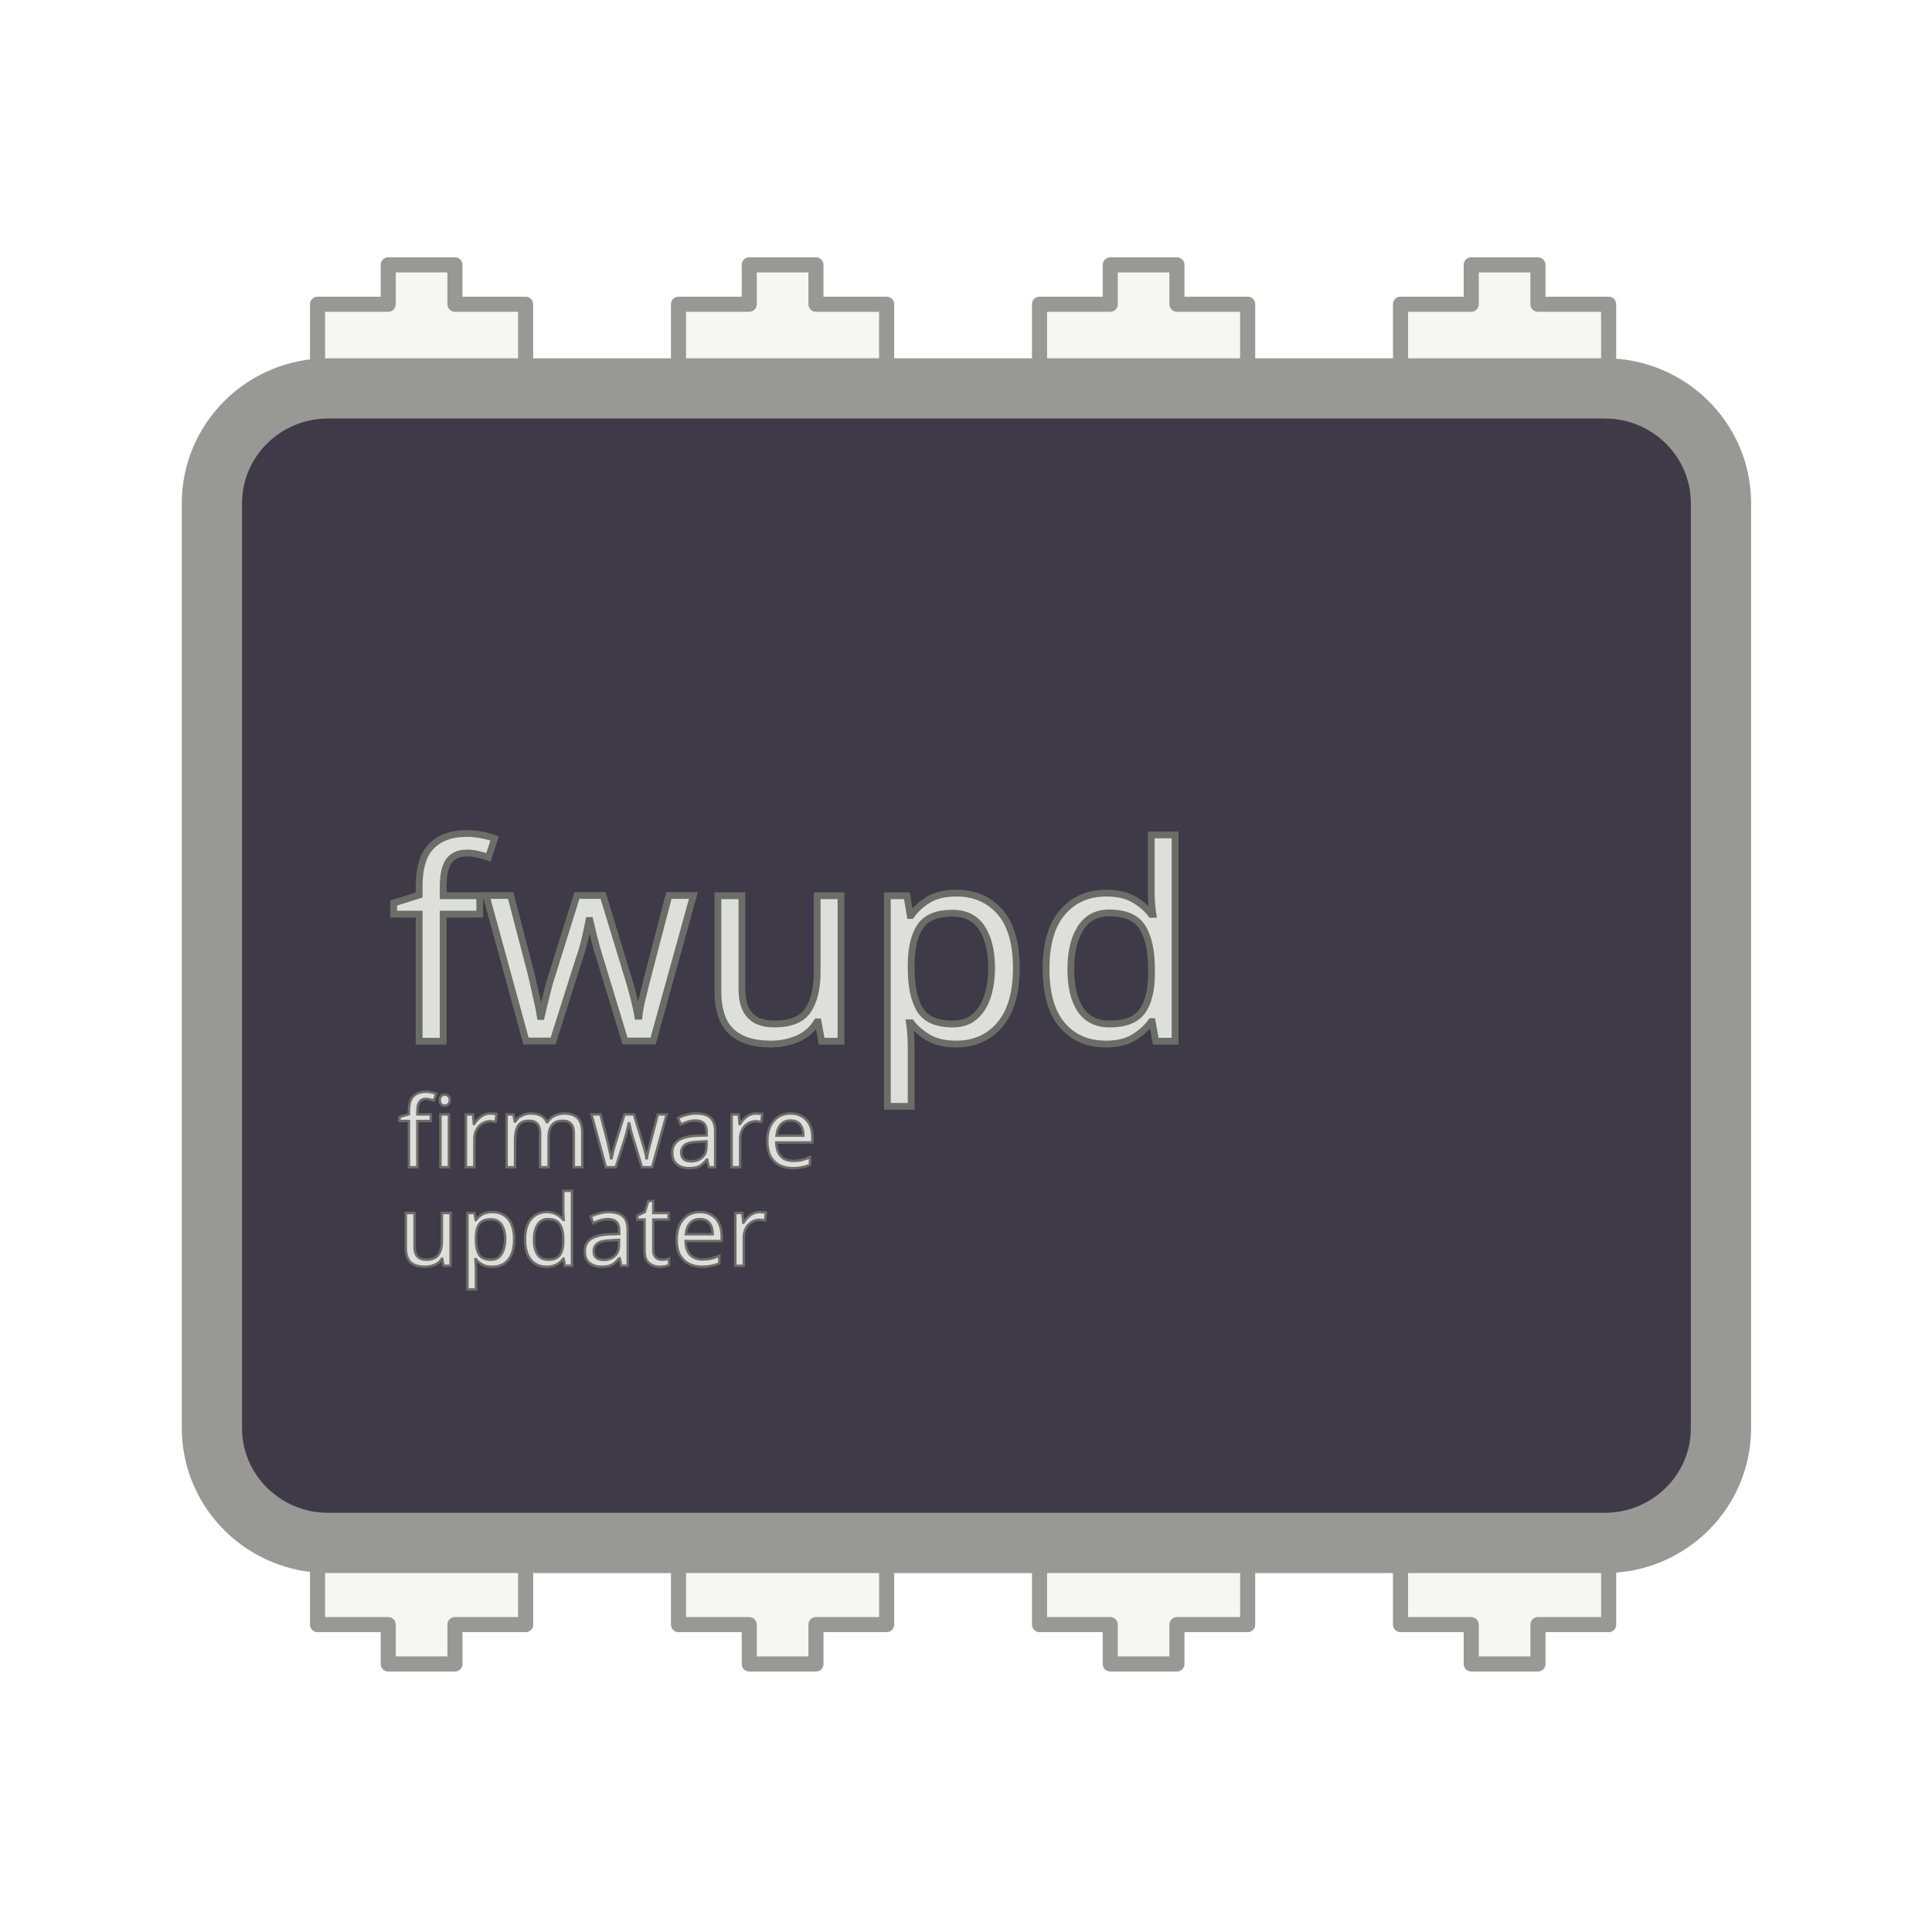
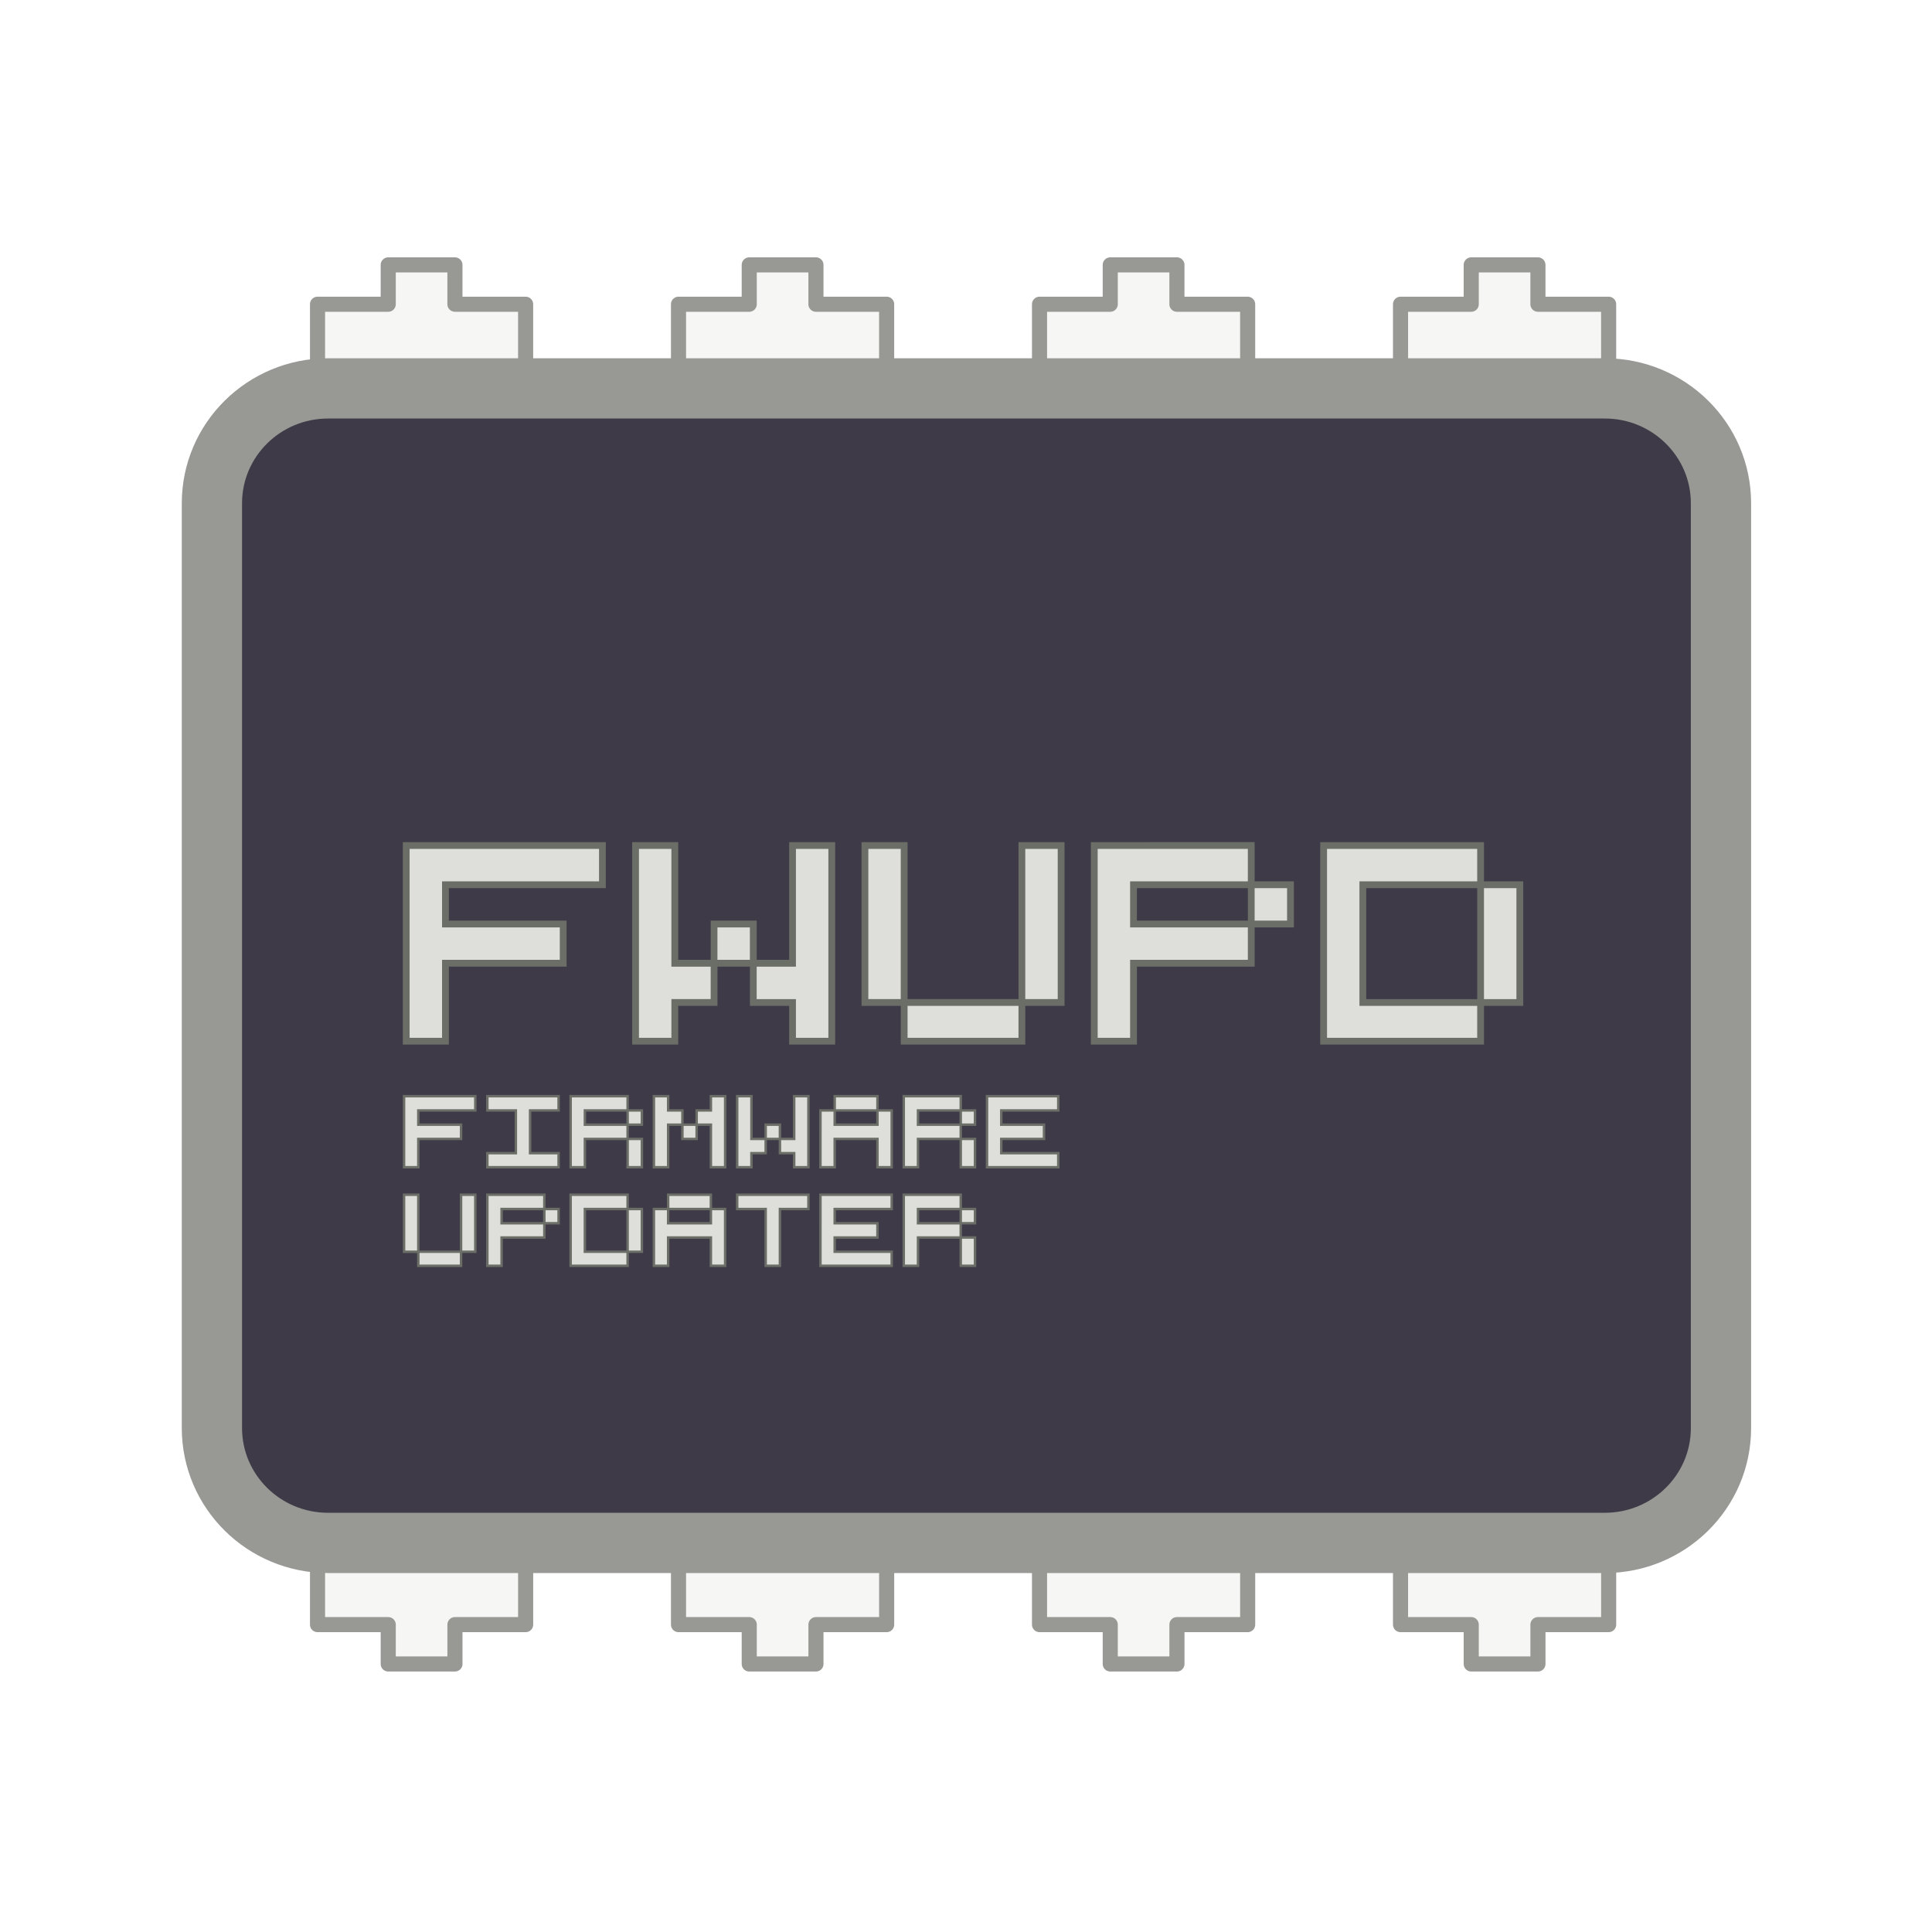
<svg xmlns="http://www.w3.org/2000/svg" xmlns:xlink="http://www.w3.org/1999/xlink" viewBox="0 0 128 128" style="display:inline;enable-background:new" version="1.0" id="svg11300" height="128" width="128">
  <defs id="defs3">
    <linearGradient id="linearGradient1494">
      <stop id="stop1490" offset="0" style="stop-color:#babdb6;stop-opacity:1;" />
      <stop id="stop1492" offset="1" style="stop-color:#babdb6;stop-opacity:0;" />
    </linearGradient>
    <linearGradient gradientUnits="userSpaceOnUse" y2="20" x2="280" y1="172" x1="280" id="linearGradient1496" xlink:href="#linearGradient1494" />
  </defs>
  <path style="color:#000000;overflow:visible;opacity:1;fill:#f6f6f4;fill-opacity:1;stroke:#989994;stroke-width:1;stroke-linecap:butt;stroke-linejoin:round;stroke-miterlimit:4;stroke-dasharray:none;stroke-dashoffset:0;stroke-opacity:1;paint-order:fill markers stroke" d="m 25.721,17.549 v 2.607 h -4.684 v 17.324 h 13.787 V 20.156 h -4.684 v -2.607 z" id="rect4643" />
  <path style="color:#000000;overflow:visible;opacity:1;fill:#f6f6f4;fill-opacity:1;stroke:#989994;stroke-width:1;stroke-linecap:butt;stroke-linejoin:round;stroke-miterlimit:4;stroke-dasharray:none;stroke-dashoffset:0;stroke-opacity:1;paint-order:fill markers stroke" d="M 49.639,17.549 V 20.156 H 44.953 V 37.48 H 58.742 V 20.156 h -4.684 v -2.607 z" id="rect4643-6" />
  <path style="color:#000000;overflow:visible;opacity:1;fill:#f6f6f4;fill-opacity:1;stroke:#989994;stroke-width:1;stroke-linecap:butt;stroke-linejoin:round;stroke-miterlimit:4;stroke-dasharray:none;stroke-dashoffset:0;stroke-opacity:1;paint-order:fill markers stroke" d="M 73.557,17.549 V 20.156 H 68.871 V 37.48 H 82.66 V 20.156 h -4.686 v -2.607 z" id="rect4643-3" />
  <path style="color:#000000;overflow:visible;opacity:1;fill:#f6f6f4;fill-opacity:1;stroke:#989994;stroke-width:1;stroke-linecap:butt;stroke-linejoin:round;stroke-miterlimit:4;stroke-dasharray:none;stroke-dashoffset:0;stroke-opacity:1;paint-order:fill markers stroke" d="M 97.473,17.549 V 20.156 H 92.789 V 37.48 H 106.576 V 20.156 h -4.684 v -2.607 z" id="rect4643-2" />
  <path style="color:#000000;overflow:visible;opacity:1;fill:#f6f6f4;fill-opacity:1;stroke:#989994;stroke-width:1;stroke-linecap:butt;stroke-linejoin:round;stroke-miterlimit:4;stroke-dasharray:none;stroke-dashoffset:0;stroke-opacity:1;paint-order:fill markers stroke" d="m 92.789,90.311 v 17.324 h 4.684 v 2.607 h 4.42 v -2.607 h 4.684 V 90.311 Z" id="rect4643-27" />
  <path style="color:#000000;overflow:visible;opacity:1;fill:#f6f6f4;fill-opacity:1;stroke:#989994;stroke-width:1;stroke-linecap:butt;stroke-linejoin:round;stroke-miterlimit:4;stroke-dasharray:none;stroke-dashoffset:0;stroke-opacity:1;paint-order:fill markers stroke" d="m 68.871,90.311 v 17.324 h 4.686 v 2.607 h 4.418 v -2.607 h 4.686 V 90.311 Z" id="rect4643-6-3" />
  <path style="color:#000000;overflow:visible;opacity:1;fill:#f6f6f4;fill-opacity:1;stroke:#989994;stroke-width:1;stroke-linecap:butt;stroke-linejoin:round;stroke-miterlimit:4;stroke-dasharray:none;stroke-dashoffset:0;stroke-opacity:1;paint-order:fill markers stroke" d="m 44.953,90.311 v 17.324 h 4.686 v 2.607 h 4.42 v -2.607 h 4.684 V 90.311 Z" id="rect4643-3-6" />
  <path style="color:#000000;overflow:visible;opacity:1;fill:#f6f6f4;fill-opacity:1;stroke:#989994;stroke-width:1;stroke-linecap:butt;stroke-linejoin:round;stroke-miterlimit:4;stroke-dasharray:none;stroke-dashoffset:0;stroke-opacity:1;paint-order:fill markers stroke" d="m 21.037,90.311 v 17.324 h 4.684 v 2.607 h 4.42 v -2.607 h 4.684 V 90.311 Z" id="rect4643-2-1" />
  <rect ry="7.61" rx="7.698" y="25.732" x="14.04" height="76.49" width="99.979" id="rect920" style="opacity:1;vector-effect:none;fill:#3e3a47;fill-opacity:1;stroke:#989994;stroke-width:3.992;stroke-linecap:round;stroke-linejoin:round;stroke-miterlimit:4;stroke-dasharray:none;stroke-dashoffset:0;stroke-opacity:1" />
  <g transform="rotate(-30,82.54621,221.8115)" id="g1710" />
  <g id="g1480" style="fill:url(#linearGradient1496);fill-opacity:1" transform="translate(0,-172)" />
-   <text xml:space="preserve" style="font-style:normal;font-variant:normal;font-weight:normal;font-stretch:normal;font-size:33.578px;line-height:17.988px;font-family:Cantarell;-inkscape-font-specification:Cantarell;letter-spacing:0px;word-spacing:0px;fill:#dedfda;fill-opacity:1;stroke:#6b6d67;stroke-width:0.45;stroke-linecap:butt;stroke-linejoin:miter;stroke-miterlimit:4;stroke-dasharray:none;stroke-opacity:1;" x="25.815" y="68.982" id="text832">
-     <tspan id="tspan830" x="25.815" y="68.982" style="font-style:normal;font-variant:normal;font-weight:normal;font-stretch:normal;font-size:17.988px;line-height:8.994px;font-family:'Petyka - Retro Computer___SHORT';-inkscape-font-specification:'Petyka - Retro Computer___SHORT';stroke:#6b6d67;stroke-width:0.45;stroke-miterlimit:4;stroke-dasharray:none;stroke-opacity:1;fill:#dedfda;fill-opacity:1;">fwupd</tspan>
-   </text>
-   <text xml:space="preserve" style="font-style:normal;font-variant:normal;font-weight:normal;font-stretch:normal;font-size:12.193px;line-height:6.532px;font-family:Cantarell;-inkscape-font-specification:Cantarell;letter-spacing:0px;word-spacing:0px;display:inline;fill:#dedfda;fill-opacity:1;stroke:#6b6d67;stroke-width:0.163;stroke-linecap:butt;stroke-linejoin:miter;stroke-miterlimit:4;stroke-dasharray:none;stroke-opacity:1;enable-background:new;" x="26.371" y="77.332" id="text832-7">
-     <tspan id="tspan830-9" x="26.371" y="77.332" style="font-style:normal;font-variant:normal;font-weight:normal;font-stretch:normal;font-size:6.532px;line-height:3.266px;font-family:'Petyka - Retro Computer___SHORT';-inkscape-font-specification:'Petyka - Retro Computer___SHORT';stroke:#6b6d67;stroke-width:0.163;stroke-miterlimit:4;stroke-dasharray:none;stroke-opacity:1;fill:#dedfda;fill-opacity:1;">firmware</tspan>
-     <tspan x="26.371" y="83.864" style="font-style:normal;font-variant:normal;font-weight:normal;font-stretch:normal;font-size:6.532px;line-height:3.266px;font-family:'Petyka - Retro Computer___SHORT';-inkscape-font-specification:'Petyka - Retro Computer___SHORT';stroke:#6b6d67;stroke-width:0.163;stroke-miterlimit:4;stroke-dasharray:none;stroke-opacity:1;fill:#dedfda;fill-opacity:1;" id="tspan4796">updater</tspan>
-   </text>
+   <g id="text832" style="opacity:1">
+     <path style="font-size:17.988px;line-height:8.994px;font-family:'Petyka - Retro Computer___SHORT';-inkscape-font-specification:'Petyka - Retro Computer___SHORT';letter-spacing:0px;word-spacing:0px;baseline-shift:baseline;display:inline;overflow:visible;vector-effect:none;fill:#dedfda;enable-background:accumulate;stop-color:#000000;stop-opacity:1" d="m 26.913,56.018 h 12.999 v 2.6 H 29.513 v 2.6 h 7.8 v 2.6 h -7.8 v 5.165 h -2.6 z m 15.195,0 h 2.6 v 7.8 h 2.6 v 2.6 h -2.6 v 2.565 h -2.6 z m 10.4,0 h 2.6 v 12.964 h -2.6 v -2.565 h -2.6 v -2.6 h 2.6 z m -5.2,5.2 h 2.6 v 2.6 h -2.6 z m 9.996,-5.2 h 2.6 v 10.4 h -2.6 z m 10.4,0 h 2.6 v 10.4 h -2.6 z m -7.8,10.4 h 7.8 v 2.565 h -7.8 z M 72.499,56.018 h 10.4 v 2.6 h -7.8 v 2.6 h 7.8 v 2.6 h -7.8 v 5.165 h -2.6 z m 10.4,2.6 h 2.6 v 2.6 h -2.6 z m 4.796,-2.6 h 10.4 v 2.6 h -7.8 v 7.8 h 7.8 v 2.565 H 87.694 Z m 10.4,2.6 h 2.6 v 7.8 h -2.6 z" id="path3" />
+     <path style="font-size:17.988px;line-height:8.994px;font-family:'Petyka - Retro Computer___SHORT';-inkscape-font-specification:'Petyka - Retro Computer___SHORT';letter-spacing:0px;word-spacing:0px;baseline-shift:baseline;display:inline;overflow:visible;vector-effect:none;fill:#6b6d67;enable-background:accumulate;stop-color:#000000;stop-opacity:1" d="m 26.688,55.793 v 13.414 h 3.051 v -5.164 h 7.799 v -3.051 h -7.799 v -2.15 h 10.398 v -3.049 z m 15.195,0 v 13.414 h 3.051 v -2.564 h 2.6 v -2.6 h 2.15 v 2.6 h 2.6 v 2.564 h 3.049 V 55.793 h -3.049 v 7.799 h -2.15 v -2.6 h -3.049 v 2.6 h -2.15 v -7.799 z m 15.195,0 v 10.85 h 2.6 v 2.564 h 8.25 v -2.564 h 2.6 V 55.793 h -3.049 v 10.4 h -7.35 v -10.4 z m 15.195,0 v 13.414 h 3.051 v -5.164 h 7.799 v -2.6 h 2.6 v -3.051 h -2.6 v -2.6 z m 15.195,0 v 13.414 h 10.85 v -2.564 h 2.6 v -8.25 H 98.318 V 55.793 Z M 27.137,56.242 H 39.688 v 2.15 H 29.287 v 3.051 h 7.801 v 2.148 h -7.801 v 5.166 h -2.15 z m 15.195,0 h 2.15 v 7.801 h 2.602 v 2.15 h -2.602 v 2.564 h -2.15 z m 10.4,0 h 2.15 v 12.516 h -2.15 v -2.564 h -2.6 v -2.15 h 2.6 z m 4.797,0 h 2.148 v 9.951 h -2.148 z m 10.398,0 h 2.15 v 9.951 h -2.15 z m 4.797,0 h 9.949 v 2.15 h -7.801 v 3.051 h 7.801 v 2.148 h -7.801 v 5.166 h -2.148 z m 15.195,0 h 9.949 v 2.15 h -7.801 v 8.25 h 7.801 v 2.115 h -9.949 z m -12.596,2.6 h 7.35 v 2.15 h -7.35 z m 7.799,0 h 2.15 v 2.15 h -2.15 z m 7.396,0 h 7.35 v 7.352 h -7.35 z m 7.799,0 h 2.15 v 7.352 h -2.15 z m -50.785,2.602 h 2.15 v 2.148 h -2.15 z m 12.596,5.199 h 7.35 v 2.115 h -7.35 z" id="path4" />
+   </g>
+   <g id="text832-7" style="font-size:12.193px;line-height:6.532px;font-family:Cantarell;-inkscape-font-specification:Cantarell;letter-spacing:0px;word-spacing:0px;fill:#dedfda;stroke:#6b6d67;stroke-width:0.163" aria-label="firmware&#10;updater">
+     <path style="font-size:6.532px;line-height:3.266px;font-family:'Petyka - Retro Computer___SHORT';-inkscape-font-specification:'Petyka - Retro Computer___SHORT'" d="m 26.77,72.625 h 4.72 v 0.944 h -3.776 v 0.944 h 2.832 v 0.944 h -2.832 v 1.875 H 26.77 Z m 5.518,0 h 4.72 v 0.944 h -1.888 v 2.832 h 1.888 v 0.931 h -4.72 v -0.931 h 1.888 V 73.569 h -1.888 z m 5.518,0 h 3.776 v 0.944 h -2.832 v 0.944 h 2.832 v 0.944 h -2.832 v 1.875 h -0.944 z m 3.776,0.944 h 0.944 v 0.944 h -0.944 z m 0,1.888 h 0.944 v 1.875 h -0.944 z m 1.741,-2.832 h 0.944 v 0.944 h 0.944 v 0.944 h -0.944 v 2.819 h -0.944 z m 3.776,0 h 0.944 v 4.707 H 47.098 V 74.513 H 46.154 V 73.569 h 0.944 z m -1.888,1.888 h 0.944 v 0.944 H 45.21 Z m 3.629,-1.888 h 0.944 v 2.832 h 0.944 v 0.944 h -0.944 v 0.931 h -0.944 z m 3.776,0 h 0.944 v 4.707 h -0.944 v -0.931 h -0.944 v -0.944 h 0.944 z m -1.888,1.888 h 0.944 v 0.944 h -0.944 z m 4.574,-1.888 h 2.832 V 73.569 H 55.301 Z m -0.944,0.944 h 0.944 v 0.944 h 2.832 V 73.569 h 0.944 v 3.763 H 58.134 V 75.457 H 55.301 v 1.875 h -0.944 z m 5.518,-0.944 h 3.776 v 0.944 h -2.832 v 0.944 h 2.832 v 0.944 h -2.832 v 1.875 h -0.944 z m 3.776,0.944 h 0.944 v 0.944 h -0.944 z m 0,1.888 h 0.944 v 1.875 h -0.944 z m 1.741,-2.832 h 4.72 v 0.944 h -3.776 v 0.944 h 2.832 v 0.944 h -2.832 v 0.944 h 3.776 v 0.931 H 65.393 Z" id="path1" />
+     <path style="font-size:6.532px;line-height:3.266px;font-family:'Petyka - Retro Computer___SHORT';-inkscape-font-specification:'Petyka - Retro Computer___SHORT'" d="m 26.77,79.156 h 0.944 V 82.933 H 26.77 Z m 3.776,0 h 0.944 v 3.776 h -0.944 z m -2.832,3.776 h 2.832 v 0.931 h -2.832 z m 4.574,-3.776 h 3.776 v 0.944 h -2.832 v 0.944 h 2.832 v 0.944 h -2.832 v 1.875 h -0.944 z m 3.776,0.944 h 0.944 v 0.944 h -0.944 z m 1.741,-0.944 h 3.776 v 0.944 h -2.832 v 2.832 h 2.832 v 0.931 h -3.776 z m 3.776,0.944 h 0.944 v 2.832 h -0.944 z m 2.685,-0.944 h 2.832 v 0.944 h -2.832 z m -0.944,0.944 h 0.944 v 0.944 h 2.832 v -0.944 h 0.944 v 3.763 h -0.944 v -1.875 h -2.832 v 1.875 h -0.944 z m 5.518,-0.944 h 4.72 v 0.944 h -1.888 v 3.763 h -0.944 v -3.763 h -1.888 z m 5.518,0 h 4.72 v 0.944 H 55.301 v 0.944 h 2.832 v 0.944 H 55.301 v 0.944 h 3.776 v 0.931 h -4.72 z m 5.518,0 h 3.776 v 0.944 h -2.832 v 0.944 h 2.832 v 0.944 h -2.832 v 1.875 h -0.944 z m 3.776,0.944 h 0.944 v 0.944 h -0.944 z m 0,1.888 h 0.944 v 1.875 h -0.944 z" id="path2" />
+   </g>
</svg>
